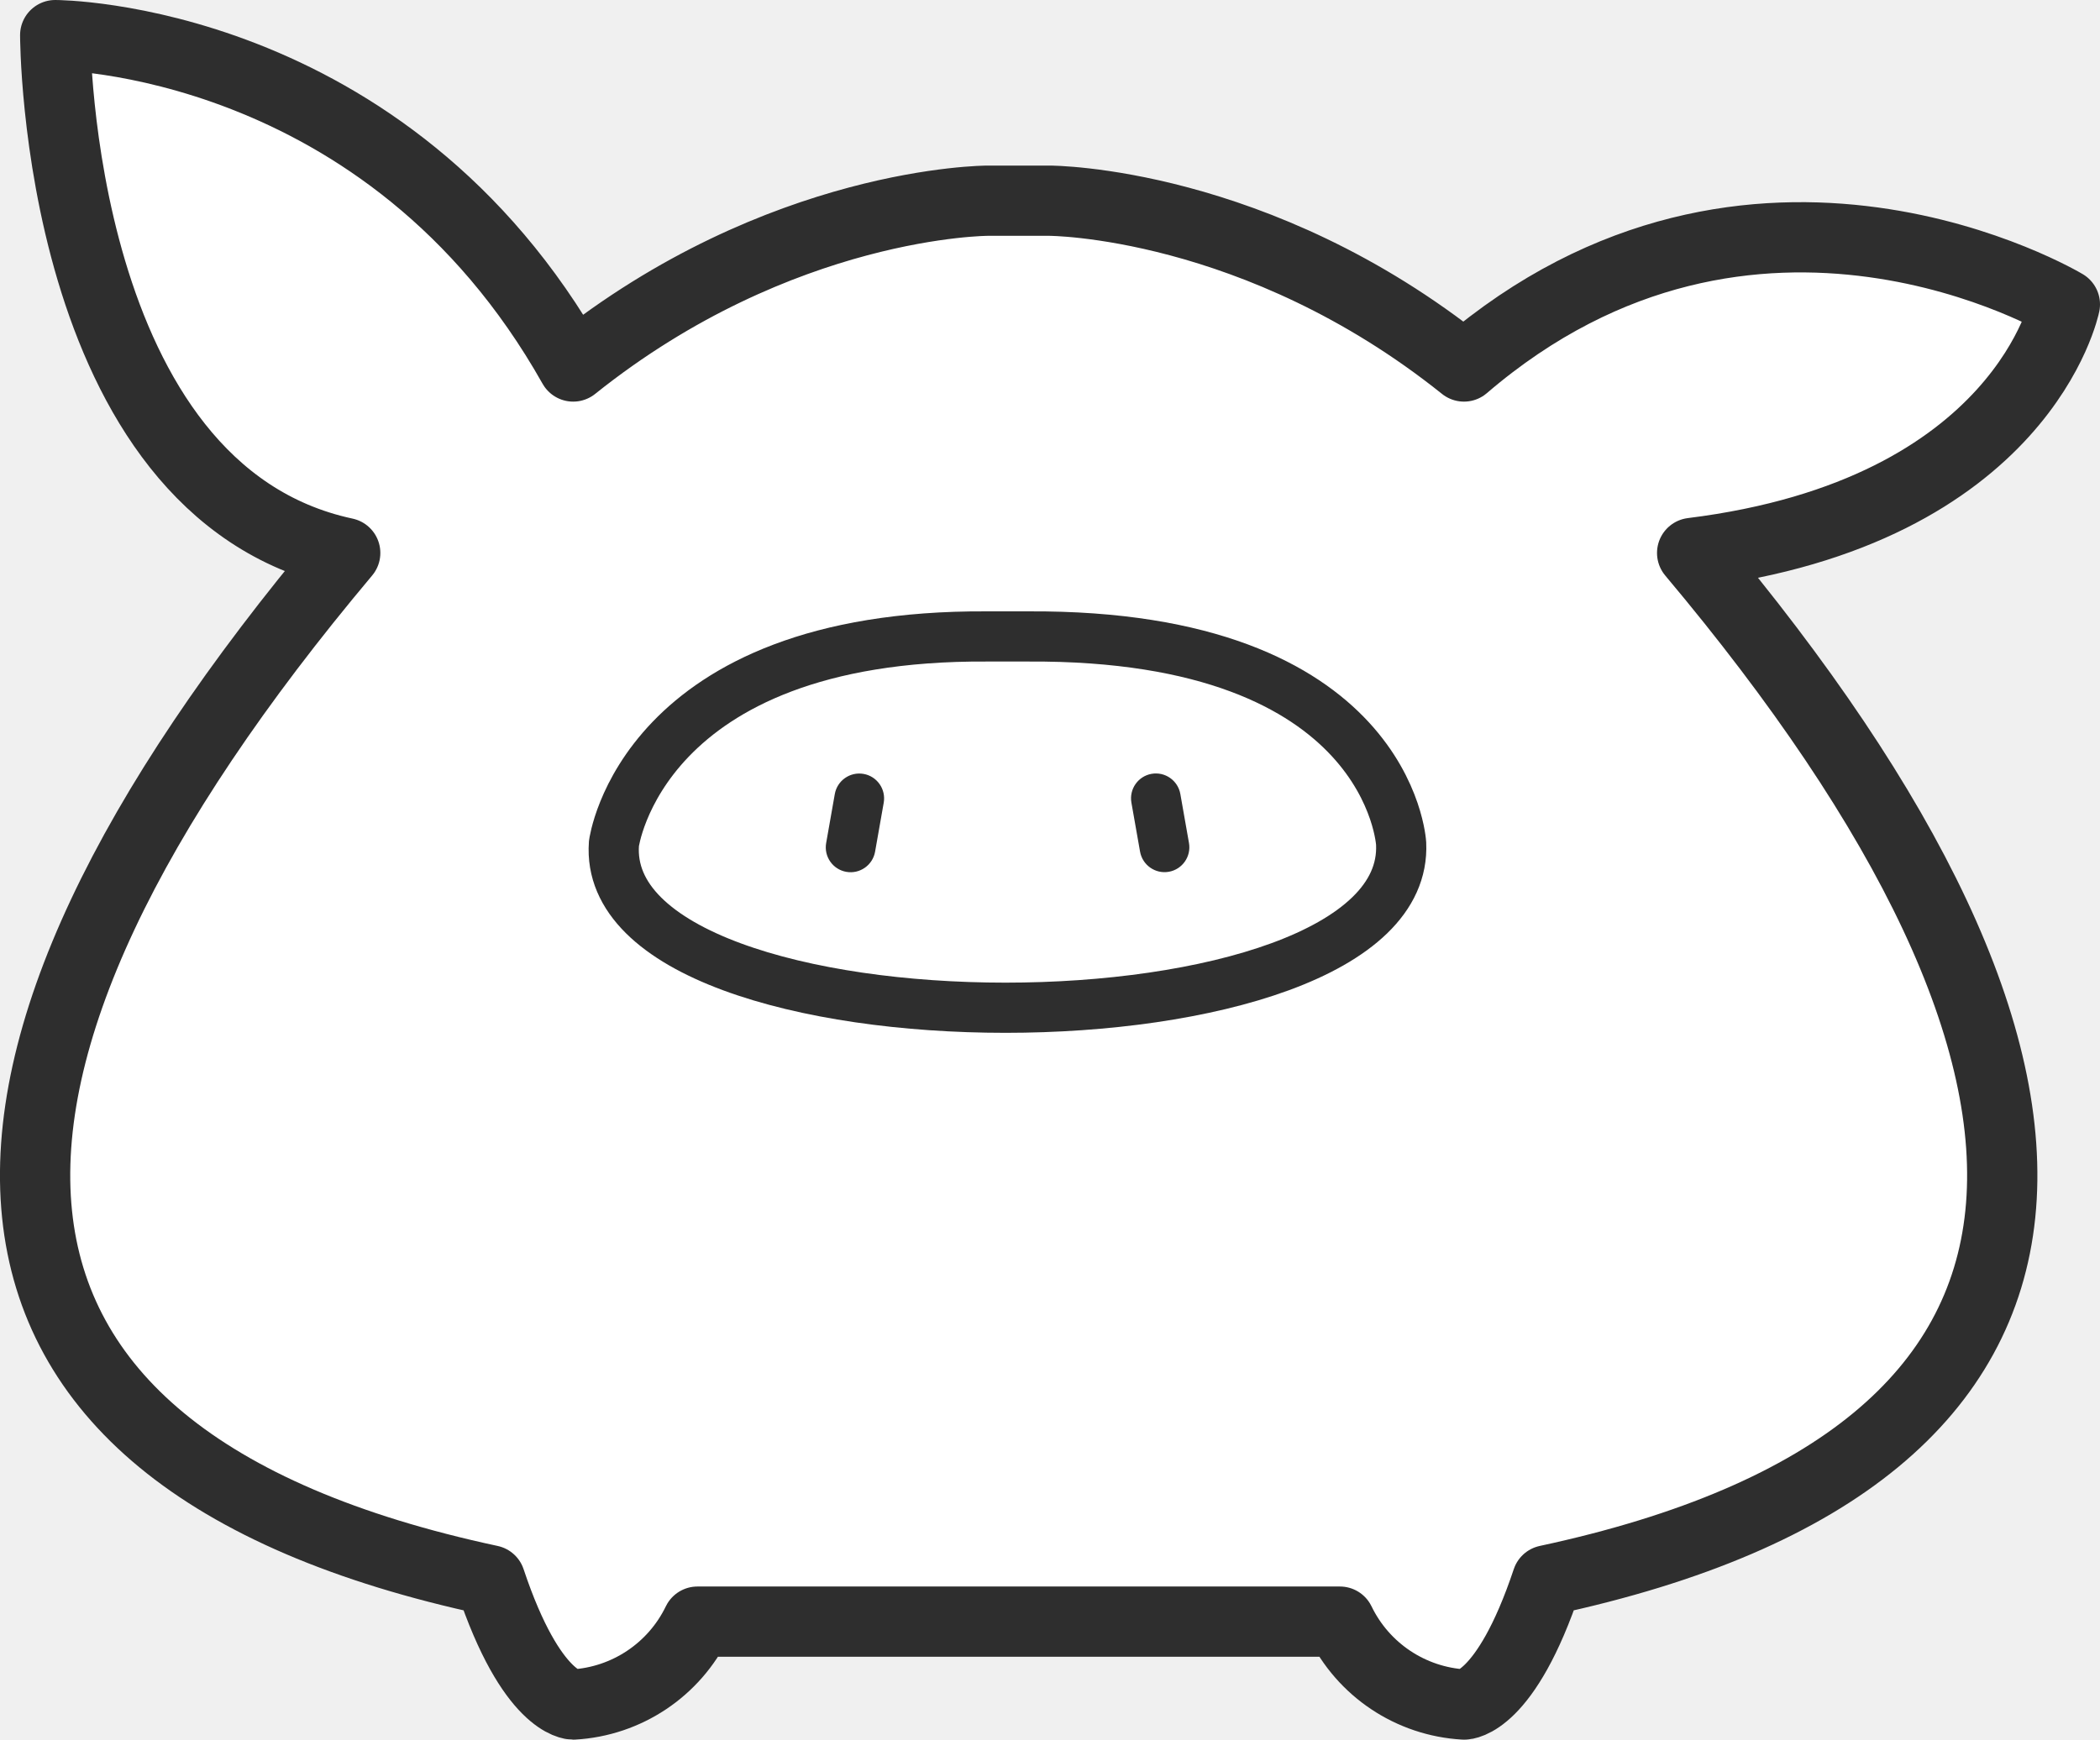
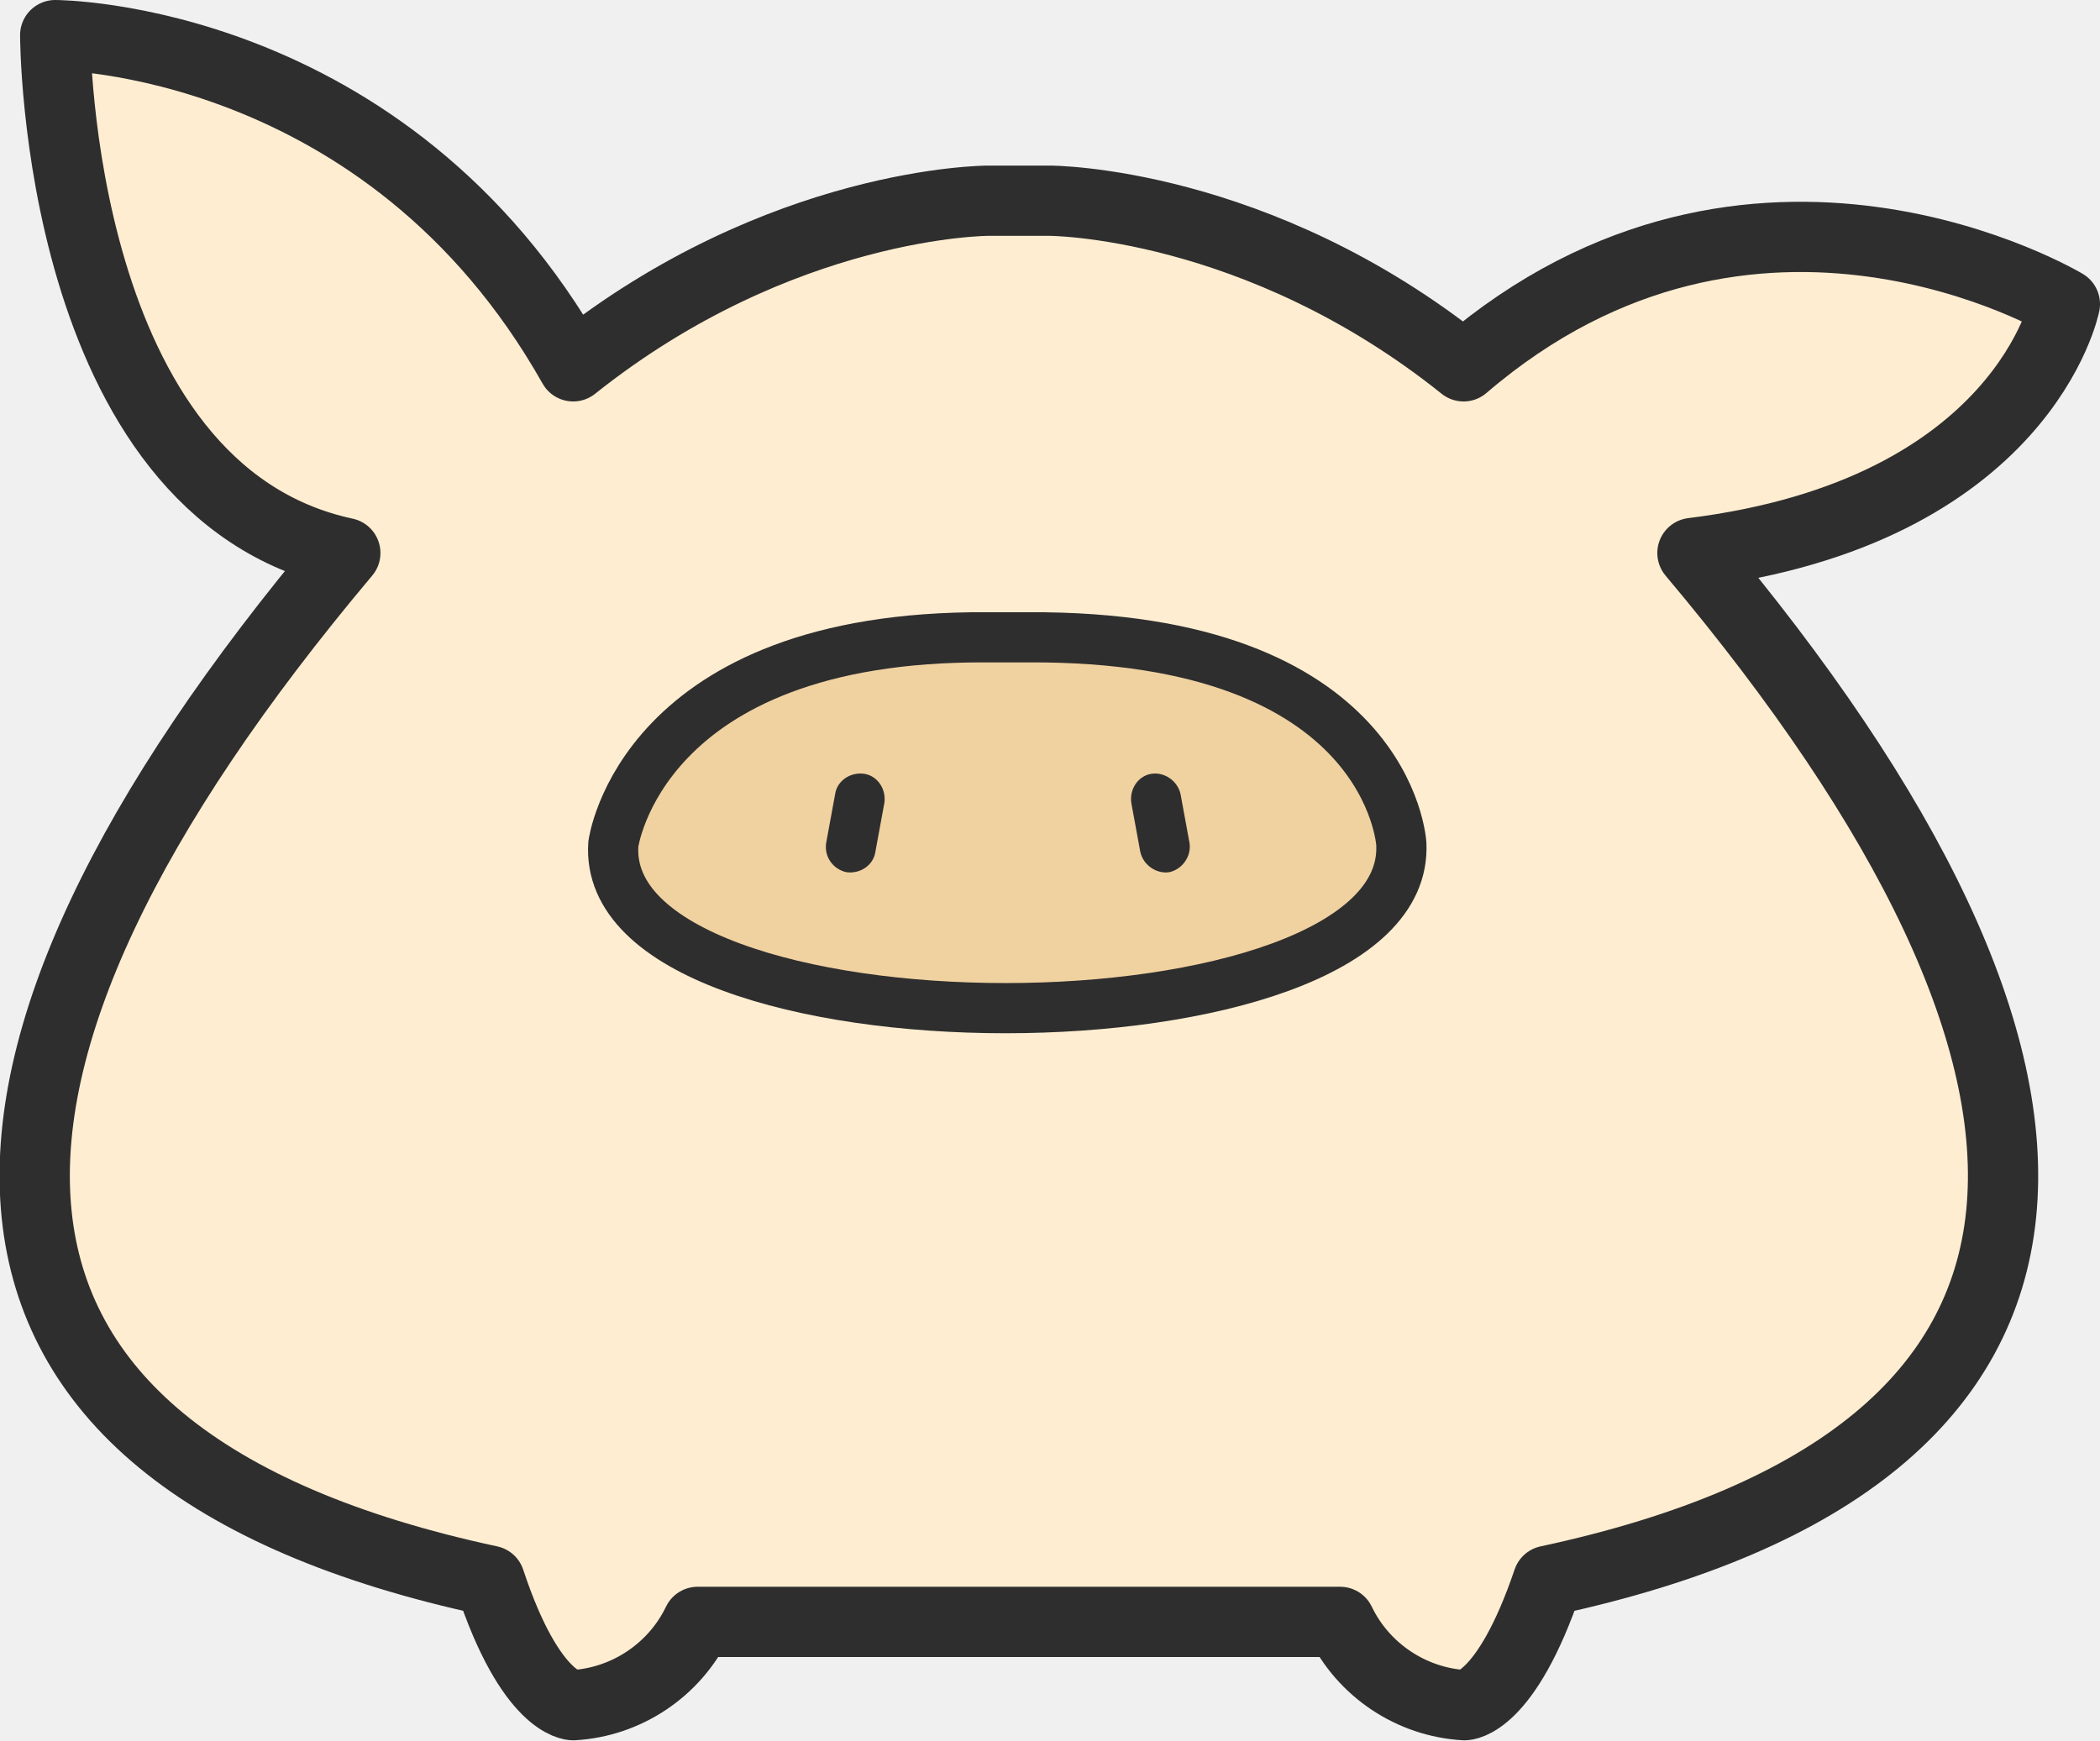
- <svg xmlns="http://www.w3.org/2000/svg" viewBox="0 0 209.2 173.35">
-   <defs>
-     <style>.cls-3{fill:#2e2e2e}</style>
-   </defs>
-   <g id="レイヤー_2" data-name="レイヤー 2">
-     <g id="_動物_表情パターン" data-name="【動物】表情パターン">
-       <g id="ノーマル">
-         <path d="M205.7 30.33s-31-18.57-59.86 6.19C125.21 20 104.57 20 104.57 20h-6.2S77.74 20 57.1 36.52C38.52 3.5 5.5 3.5 5.5 3.5s0 45.41 28.89 51.6c-43.34 51.59-43.34 90 14.45 102.37 4.13 12.38 8.26 12.38 8.26 12.38a14.66 14.66 0 0012.38-8.26h64a14.66 14.66 0 0012.38 8.26s4.13 0 8.26-12.38c57.79-12.39 57.79-50.78 14.45-102.37 33-4.1 37.13-24.77 37.13-24.77z" stroke-width="7" fill="#fff" stroke="#2e2e2e" stroke-linejoin="round" />
-         <path d="M139.58 84.06s-1.1-20.84-37.15-20.64h-4.12c-34.47-.2-37.15 20.64-37.15 20.64-1.59 21.81 79.45 21.81 78.42 0z" stroke-linecap="round" stroke-width="5" fill="#fff" stroke="#2e2e2e" stroke-linejoin="round" />
-         <rect class="cls-3" x="80.21" y="79.52" width="9.91" height="4.95" rx="2.48" transform="rotate(-80 85.168 81.994)" />
-         <rect class="cls-3" x="113.1" y="77.04" width="4.95" height="9.91" rx="2.48" transform="rotate(-10 115.547 81.979)" />
-       </g>
-     </g>
-   </g>
+ <svg xmlns="http://www.w3.org/2000/svg" version="1.1" id="レイヤー_1" x="0" y="0" viewBox="0 0 209.2 173.4" xml:space="preserve">
+   <style>.st2{fill:#2e2e2e}</style>
+   <path d="M205.7 30.3s-31-18.6-59.9 6.2C125.2 20 104.6 20 104.6 20h-6.2s-20.6 0-41.3 16.5c-18.6-33-51.6-33-51.6-33s0 45.4 28.9 51.6C-9 106.7-9 145.1 48.8 157.5c4.1 12.4 8.3 12.4 8.3 12.4 5.3-.3 10.1-3.5 12.4-8.3h64c2.3 4.8 7.1 8 12.4 8.3 0 0 4.1 0 8.3-12.4 57.8-12.4 57.8-50.8 14.4-102.4 33-4.1 37.1-24.8 37.1-24.8z" fill="#ffedd1" stroke="#2e2e2e" stroke-width="7" stroke-linejoin="round" />
+   <path d="M139.6 84.1s-1.1-20.8-37.2-20.6h-4.1c-34.5-.2-37.2 20.6-37.2 20.6-1.5 21.8 79.5 21.8 78.5 0z" fill="#f0d1a0" stroke="#2e2e2e" stroke-width="5" stroke-linecap="round" stroke-linejoin="round" />
+   <path class="st2" d="M82.3 84l.9-4.9c.2-1.3 1.5-2.2 2.9-2 1.3.2 2.2 1.5 2 2.9l-.9 4.9c-.2 1.3-1.5 2.2-2.9 2-1.3-.3-2.2-1.5-2-2.9zM114.7 77.1c1.3-.2 2.6.7 2.9 2l.9 4.9c.2 1.3-.7 2.6-2 2.9-1.3.2-2.6-.7-2.9-2l-.9-4.9c-.2-1.4.7-2.7 2-2.9z" />
</svg>
